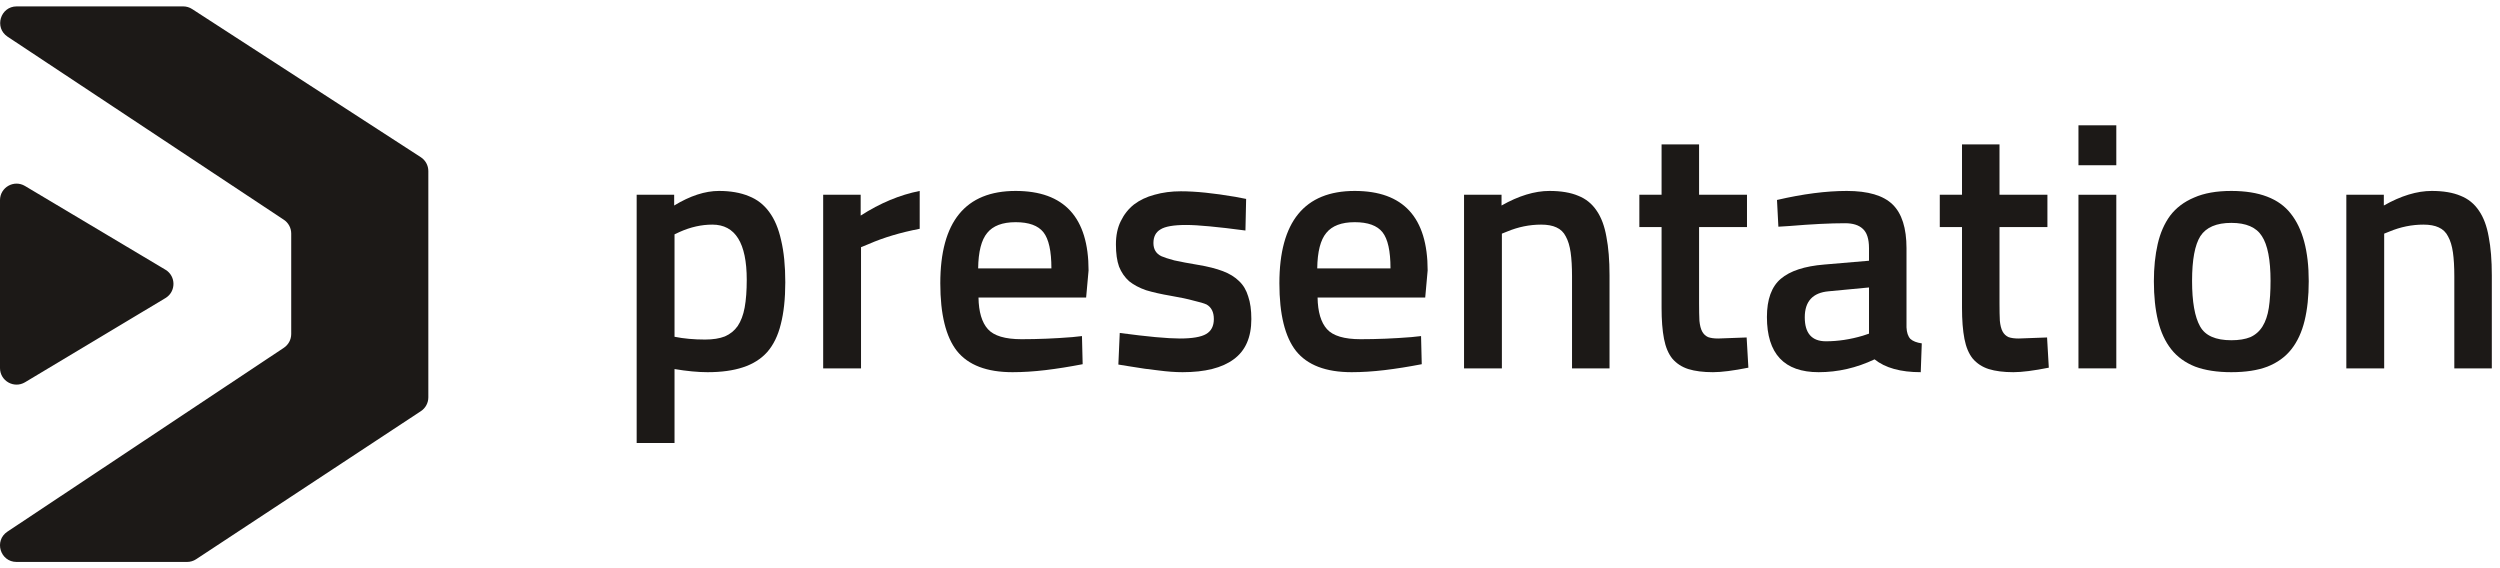
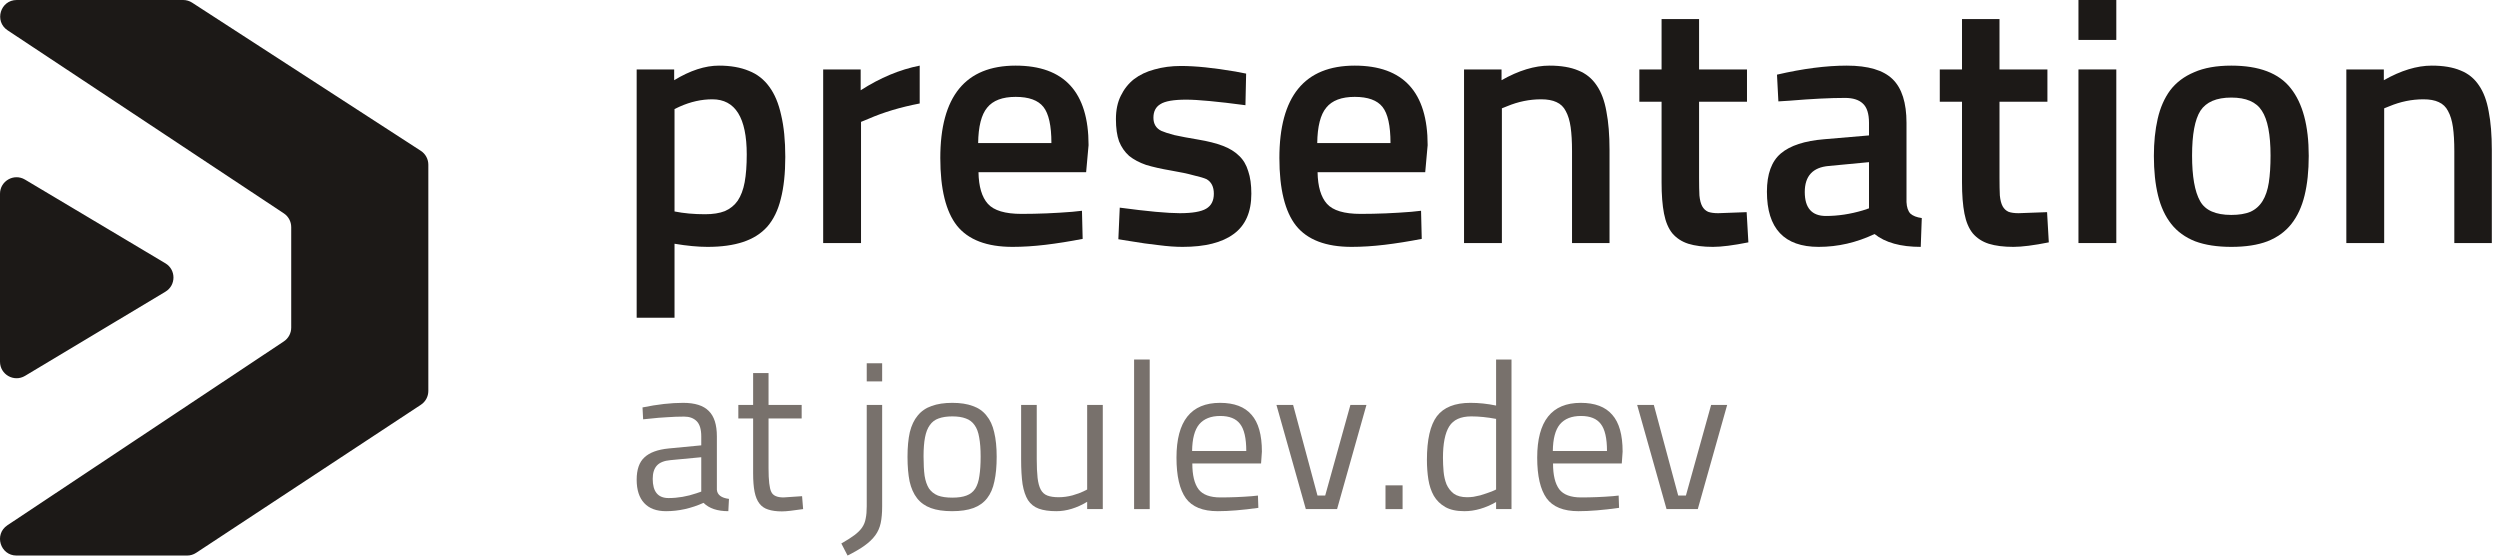
- <svg xmlns="http://www.w3.org/2000/svg" width="216" height="49" viewBox="0 0 216 49" fill="none">
-   <path d="M2.163 33.027C1.211 33.597 4.46666e-08 32.911 4.46666e-08 31.801V17.296C4.46666e-08 16.187 1.208 15.501 2.16 16.069L14.291 23.302C15.219 23.855 15.22 25.199 14.294 25.754L2.163 33.027Z" fill="#1C1917" />
-   <path d="M24.521 18.985C24.921 19.25 25.161 19.697 25.161 20.176V28.861C25.161 29.339 24.922 29.785 24.523 30.05L0.64 45.934C-0.538 46.717 0.017 48.552 1.431 48.552H16.161C16.441 48.552 16.714 48.47 16.947 48.316L36.366 35.523C36.767 35.259 37.008 34.811 37.008 34.33V14.781C37.008 14.297 36.763 13.845 36.357 13.582L16.601 0.782C16.37 0.632 16.1 0.552 15.824 0.552L1.446 0.552C0.03 0.552 -0.523 2.39 0.657 3.171L24.521 18.985Z" fill="#1C1917" />
-   <path d="M58.279 38.277H55.008V16.827H58.248V17.757C59.629 16.917 60.919 16.497 62.118 16.497C63.118 16.497 63.978 16.647 64.698 16.947C65.418 17.227 66.008 17.687 66.469 18.327C66.928 18.947 67.269 19.757 67.489 20.757C67.728 21.757 67.849 22.967 67.849 24.387C67.849 25.807 67.719 27.017 67.459 28.017C67.219 28.997 66.829 29.797 66.288 30.417C65.749 31.017 65.049 31.457 64.189 31.737C63.349 32.017 62.328 32.157 61.129 32.157C60.309 32.157 59.358 32.067 58.279 31.887V38.277ZM61.548 19.407C60.608 19.407 59.669 19.617 58.728 20.037L58.279 20.247V29.097C58.678 29.177 59.099 29.237 59.538 29.277C59.978 29.317 60.438 29.337 60.919 29.337C61.599 29.337 62.169 29.247 62.629 29.067C63.089 28.867 63.459 28.567 63.739 28.167C64.019 27.747 64.219 27.217 64.338 26.577C64.459 25.917 64.519 25.117 64.519 24.177C64.519 20.997 63.529 19.407 61.548 19.407Z" fill="#1C1917" />
-   <path d="M74.392 31.827H71.122V16.827H74.362V18.627C76.042 17.547 77.742 16.837 79.462 16.497V19.767C77.802 20.087 76.332 20.527 75.052 21.087L74.392 21.357V31.827Z" fill="#1C1917" />
-   <path d="M92.642 29.127L93.482 29.037L93.542 31.467C92.402 31.687 91.332 31.857 90.332 31.977C89.332 32.097 88.382 32.157 87.482 32.157C85.262 32.157 83.662 31.547 82.682 30.327C81.722 29.107 81.242 27.157 81.242 24.477C81.242 19.157 83.412 16.497 87.752 16.497C91.952 16.497 94.052 18.787 94.052 23.367L93.842 25.707H84.542C84.562 26.947 84.832 27.857 85.352 28.437C85.872 29.017 86.842 29.307 88.262 29.307C89.682 29.307 91.142 29.247 92.642 29.127ZM84.512 23.187H90.842C90.842 21.687 90.612 20.647 90.152 20.067C89.692 19.487 88.892 19.197 87.752 19.197C86.612 19.197 85.792 19.507 85.292 20.127C84.792 20.727 84.532 21.747 84.512 23.187Z" fill="#1C1917" />
-   <path d="M107.666 17.187L107.606 19.917C106.406 19.757 105.376 19.637 104.516 19.557C103.676 19.477 102.996 19.437 102.476 19.437C101.396 19.437 100.656 19.567 100.256 19.827C99.856 20.067 99.656 20.457 99.656 20.997C99.656 21.537 99.886 21.917 100.346 22.137C100.566 22.237 100.936 22.357 101.456 22.497C101.996 22.617 102.686 22.747 103.526 22.887C104.366 23.027 105.076 23.207 105.656 23.427C106.236 23.647 106.706 23.937 107.066 24.297C107.426 24.637 107.686 25.077 107.846 25.617C108.026 26.137 108.116 26.787 108.116 27.567C108.116 29.147 107.606 30.307 106.586 31.047C105.586 31.787 104.116 32.157 102.176 32.157C101.556 32.157 100.866 32.107 100.106 32.007C99.346 31.927 98.496 31.807 97.556 31.647L96.626 31.497L96.746 28.767C97.946 28.927 98.976 29.047 99.836 29.127C100.716 29.207 101.416 29.247 101.936 29.247C103.016 29.247 103.776 29.117 104.216 28.857C104.656 28.597 104.876 28.167 104.876 27.567C104.876 26.967 104.666 26.547 104.246 26.307C104.026 26.207 103.656 26.097 103.136 25.977C102.636 25.837 101.976 25.697 101.156 25.557C100.336 25.417 99.626 25.257 99.026 25.077C98.446 24.877 97.956 24.617 97.556 24.297C97.176 23.957 96.886 23.537 96.686 23.037C96.506 22.537 96.416 21.897 96.416 21.117C96.416 20.337 96.556 19.667 96.836 19.107C97.116 18.527 97.496 18.047 97.976 17.667C98.476 17.287 99.066 17.007 99.746 16.827C100.446 16.627 101.206 16.527 102.026 16.527C102.666 16.527 103.376 16.567 104.156 16.647C104.936 16.727 105.796 16.847 106.736 17.007L107.666 17.187Z" fill="#1C1917" />
-   <path d="M121.939 29.127L122.779 29.037L122.839 31.467C121.699 31.687 120.629 31.857 119.629 31.977C118.629 32.097 117.679 32.157 116.779 32.157C114.559 32.157 112.959 31.547 111.979 30.327C111.019 29.107 110.539 27.157 110.539 24.477C110.539 19.157 112.709 16.497 117.049 16.497C121.249 16.497 123.349 18.787 123.349 23.367L123.139 25.707H113.839C113.859 26.947 114.129 27.857 114.649 28.437C115.169 29.017 116.139 29.307 117.559 29.307C118.979 29.307 120.439 29.247 121.939 29.127ZM113.809 23.187H120.139C120.139 21.687 119.909 20.647 119.449 20.067C118.989 19.487 118.189 19.197 117.049 19.197C115.909 19.197 115.089 19.507 114.589 20.127C114.089 20.727 113.829 21.747 113.809 23.187Z" fill="#1C1917" />
-   <path d="M129.763 20.187V31.827H126.493V16.827H129.733V17.757C131.213 16.917 132.593 16.497 133.873 16.497C134.873 16.497 135.703 16.637 136.363 16.917C137.023 17.177 137.553 17.607 137.953 18.207C138.353 18.787 138.633 19.537 138.793 20.457C138.973 21.377 139.063 22.487 139.063 23.787V31.827H135.823V23.877C135.823 23.057 135.783 22.367 135.703 21.807C135.623 21.247 135.483 20.787 135.283 20.427C135.103 20.067 134.833 19.807 134.473 19.647C134.133 19.487 133.693 19.407 133.153 19.407C132.153 19.407 131.173 19.607 130.213 20.007L129.763 20.187Z" fill="#1C1917" />
-   <path d="M150.94 16.827V19.617H146.8V26.217C146.8 26.817 146.81 27.317 146.83 27.717C146.87 28.117 146.95 28.427 147.07 28.647C147.19 28.867 147.36 29.027 147.58 29.127C147.8 29.207 148.09 29.247 148.45 29.247L150.91 29.157L151.06 31.767C149.76 32.027 148.74 32.157 148 32.157C147.16 32.157 146.45 32.067 145.87 31.887C145.31 31.707 144.85 31.407 144.49 30.987C144.15 30.567 143.91 29.997 143.77 29.277C143.63 28.557 143.56 27.657 143.56 26.577V19.617H141.64V16.827H143.56V12.477H146.8V16.827H150.94Z" fill="#1C1917" />
-   <path d="M164.722 21.447V28.287C164.742 28.727 164.852 29.057 165.052 29.277C165.272 29.477 165.602 29.607 166.042 29.667L165.952 32.157C164.212 32.157 162.882 31.787 161.962 31.047C160.402 31.787 158.792 32.157 157.132 32.157C154.152 32.157 152.662 30.567 152.662 27.387C152.662 25.867 153.062 24.767 153.862 24.087C154.662 23.407 155.912 22.997 157.612 22.857L161.482 22.527V21.447C161.482 20.647 161.302 20.087 160.942 19.767C160.602 19.447 160.092 19.287 159.412 19.287C158.772 19.287 158.052 19.307 157.252 19.347C156.452 19.387 155.572 19.447 154.612 19.527L153.652 19.587L153.532 17.277C155.772 16.757 157.782 16.497 159.562 16.497C161.402 16.497 162.722 16.887 163.522 17.667C164.322 18.447 164.722 19.707 164.722 21.447ZM161.482 24.837L158.002 25.167C156.622 25.287 155.932 26.037 155.932 27.417C155.932 28.797 156.542 29.487 157.762 29.487C158.802 29.487 159.862 29.327 160.942 29.007L161.482 28.827V24.837Z" fill="#1C1917" />
-   <path d="M176.897 16.827V19.617H172.757V26.217C172.757 26.817 172.767 27.317 172.787 27.717C172.827 28.117 172.907 28.427 173.027 28.647C173.147 28.867 173.317 29.027 173.537 29.127C173.757 29.207 174.047 29.247 174.407 29.247L176.867 29.157L177.017 31.767C175.717 32.027 174.697 32.157 173.957 32.157C173.117 32.157 172.407 32.067 171.827 31.887C171.267 31.707 170.807 31.407 170.447 30.987C170.107 30.567 169.867 29.997 169.727 29.277C169.587 28.557 169.517 27.657 169.517 26.577V19.617H167.597V16.827H169.517V12.477H172.757V16.827H176.897Z" fill="#1C1917" />
-   <path d="M182.849 31.827V16.827H179.579V31.827H182.849ZM182.849 14.277V10.827H179.579V14.277H182.849Z" fill="#1C1917" />
-   <path d="M192.785 16.497C195.185 16.497 196.895 17.147 197.915 18.447C198.955 19.747 199.475 21.697 199.475 24.297C199.475 25.597 199.355 26.737 199.115 27.717C198.875 28.697 198.495 29.517 197.975 30.177C197.455 30.837 196.765 31.337 195.905 31.677C195.065 31.997 194.025 32.157 192.785 32.157C191.565 32.157 190.525 31.997 189.665 31.677C188.805 31.337 188.115 30.837 187.595 30.177C187.075 29.517 186.695 28.697 186.455 27.717C186.215 26.737 186.095 25.597 186.095 24.297C186.095 23.117 186.205 22.047 186.425 21.087C186.645 20.127 187.005 19.307 187.505 18.627C188.025 17.947 188.715 17.427 189.575 17.067C190.435 16.687 191.505 16.497 192.785 16.497ZM190.085 28.197C190.525 28.997 191.425 29.397 192.785 29.397C193.445 29.397 193.995 29.307 194.435 29.127C194.875 28.927 195.225 28.617 195.485 28.197C195.745 27.777 195.925 27.247 196.025 26.607C196.125 25.947 196.175 25.167 196.175 24.267C196.175 22.447 195.925 21.157 195.425 20.397C194.945 19.637 194.065 19.257 192.785 19.257C191.505 19.257 190.615 19.637 190.115 20.397C189.635 21.157 189.395 22.447 189.395 24.267C189.395 26.067 189.625 27.377 190.085 28.197Z" fill="#1C1917" />
-   <path d="M205.993 20.187V31.827H202.723V16.827H205.963V17.757C207.443 16.917 208.823 16.497 210.103 16.497C211.103 16.497 211.933 16.637 212.593 16.917C213.253 17.177 213.783 17.607 214.183 18.207C214.583 18.787 214.863 19.537 215.023 20.457C215.203 21.377 215.293 22.487 215.293 23.787V31.827H212.053V23.877C212.053 23.057 212.013 22.367 211.933 21.807C211.853 21.247 211.713 20.787 211.513 20.427C211.333 20.067 211.063 19.807 210.703 19.647C210.363 19.487 209.923 19.407 209.383 19.407C208.383 19.407 207.403 19.607 206.443 20.007L205.993 20.187Z" fill="#1C1917" />
+ <svg xmlns="http://www.w3.org/2000/svg" width="216" height="48" viewBox="0 0 216 48" fill="none">
+   <path d="M2.163 32.475C1.211 33.045 4.46666e-08 32.359 4.46666e-08 31.249V16.744C4.46666e-08 15.635 1.208 14.949 2.16 15.517L14.291 22.75C15.219 23.303 15.22 24.647 14.294 25.202L2.163 32.475Z" fill="#1C1917" />
+   <path d="M24.521 18.433C24.921 18.698 25.161 19.145 25.161 19.624V28.309C25.161 28.787 24.922 29.233 24.523 29.498L0.64 45.382C-0.538 46.165 0.017 48 1.431 48H16.161C16.441 48 16.714 47.918 16.947 47.764L36.366 34.971C36.767 34.707 37.008 34.258 37.008 33.778V14.229C37.008 13.745 36.763 13.293 36.357 13.03L16.601 0.23C16.37 0.08 16.1 -2.59446e-07 15.824 0L1.446 1.35319e-05C0.03 1.48641e-05 -0.523 1.838 0.657 2.619L24.521 18.433Z" fill="#1C1917" />
+   <path d="M58.279 27.45H55.008V6H58.248V6.93C59.629 6.09 60.919 5.67 62.118 5.67C63.118 5.67 63.978 5.82 64.698 6.12C65.418 6.4 66.008 6.86 66.469 7.5C66.928 8.12 67.269 8.93 67.489 9.93C67.728 10.93 67.849 12.14 67.849 13.56C67.849 14.98 67.719 16.19 67.459 17.19C67.219 18.17 66.829 18.97 66.288 19.59C65.749 20.19 65.049 20.63 64.189 20.91C63.349 21.19 62.328 21.33 61.129 21.33C60.309 21.33 59.358 21.24 58.279 21.06V27.45ZM61.548 8.58C60.608 8.58 59.669 8.79 58.728 9.21L58.279 9.42V18.27C58.678 18.35 59.099 18.41 59.538 18.45C59.978 18.49 60.438 18.51 60.919 18.51C61.599 18.51 62.169 18.42 62.629 18.24C63.089 18.04 63.459 17.74 63.739 17.34C64.019 16.92 64.219 16.39 64.338 15.75C64.459 15.09 64.519 14.29 64.519 13.35C64.519 10.17 63.529 8.58 61.548 8.58Z" fill="#1C1917" />
+   <path d="M74.392 21H71.122V6H74.362V7.8C76.042 6.72 77.742 6.01 79.462 5.67V8.94C77.802 9.26 76.332 9.7 75.052 10.26L74.392 10.53V21Z" fill="#1C1917" />
+   <path d="M92.642 18.3L93.482 18.21L93.542 20.64C92.402 20.86 91.332 21.03 90.332 21.15C89.332 21.27 88.382 21.33 87.482 21.33C85.262 21.33 83.662 20.72 82.682 19.5C81.722 18.28 81.242 16.33 81.242 13.65C81.242 8.33 83.412 5.67 87.752 5.67C91.952 5.67 94.052 7.96 94.052 12.54L93.842 14.88H84.542C84.562 16.12 84.832 17.03 85.352 17.61C85.872 18.19 86.842 18.48 88.262 18.48C89.682 18.48 91.142 18.42 92.642 18.3ZM84.512 12.36H90.842C90.842 10.86 90.612 9.82 90.152 9.24C89.692 8.66 88.892 8.37 87.752 8.37C86.612 8.37 85.792 8.68 85.292 9.3C84.792 9.9 84.532 10.92 84.512 12.36Z" fill="#1C1917" />
+   <path d="M107.666 6.36L107.606 9.09C106.406 8.93 105.376 8.81 104.516 8.73C103.676 8.65 102.996 8.61 102.476 8.61C101.396 8.61 100.656 8.74 100.256 9C99.856 9.24 99.656 9.63 99.656 10.17C99.656 10.71 99.886 11.09 100.346 11.31C100.566 11.41 100.936 11.53 101.456 11.67C101.996 11.79 102.686 11.92 103.526 12.06C104.366 12.2 105.076 12.38 105.656 12.6C106.236 12.82 106.706 13.11 107.066 13.47C107.426 13.81 107.686 14.25 107.846 14.79C108.026 15.31 108.116 15.96 108.116 16.74C108.116 18.32 107.606 19.48 106.586 20.22C105.586 20.96 104.116 21.33 102.176 21.33C101.556 21.33 100.866 21.28 100.106 21.18C99.346 21.1 98.496 20.98 97.556 20.82L96.626 20.67L96.746 17.94C97.946 18.1 98.976 18.22 99.836 18.3C100.716 18.38 101.416 18.42 101.936 18.42C103.016 18.42 103.776 18.29 104.216 18.03C104.656 17.77 104.876 17.34 104.876 16.74C104.876 16.14 104.666 15.72 104.246 15.48C104.026 15.38 103.656 15.27 103.136 15.15C102.636 15.01 101.976 14.87 101.156 14.73C100.336 14.59 99.626 14.43 99.026 14.25C98.446 14.05 97.956 13.79 97.556 13.47C97.176 13.13 96.886 12.71 96.686 12.21C96.506 11.71 96.416 11.07 96.416 10.29C96.416 9.51 96.556 8.84 96.836 8.28C97.116 7.7 97.496 7.22 97.976 6.84C98.476 6.46 99.066 6.18 99.746 6C100.446 5.8 101.206 5.7 102.026 5.7C102.666 5.7 103.376 5.74 104.156 5.82C104.936 5.9 105.796 6.02 106.736 6.18L107.666 6.36Z" fill="#1C1917" />
+   <path d="M121.939 18.3L122.779 18.21L122.839 20.64C121.699 20.86 120.629 21.03 119.629 21.15C118.629 21.27 117.679 21.33 116.779 21.33C114.559 21.33 112.959 20.72 111.979 19.5C111.019 18.28 110.539 16.33 110.539 13.65C110.539 8.33 112.709 5.67 117.049 5.67C121.249 5.67 123.349 7.96 123.349 12.54L123.139 14.88H113.839C113.859 16.12 114.129 17.03 114.649 17.61C115.169 18.19 116.139 18.48 117.559 18.48C118.979 18.48 120.439 18.42 121.939 18.3ZM113.809 12.36H120.139C120.139 10.86 119.909 9.82 119.449 9.24C118.989 8.66 118.189 8.37 117.049 8.37C115.909 8.37 115.089 8.68 114.589 9.3C114.089 9.9 113.829 10.92 113.809 12.36Z" fill="#1C1917" />
+   <path d="M129.763 9.36V21H126.493V6H129.733V6.93C131.213 6.09 132.593 5.67 133.873 5.67C134.873 5.67 135.703 5.81 136.363 6.09C137.023 6.35 137.553 6.78 137.953 7.38C138.353 7.96 138.633 8.71 138.793 9.63C138.973 10.55 139.063 11.66 139.063 12.96V21H135.823V13.05C135.823 12.23 135.783 11.54 135.703 10.98C135.623 10.42 135.483 9.96 135.283 9.6C135.103 9.24 134.833 8.98 134.473 8.82C134.133 8.66 133.693 8.58 133.153 8.58C132.153 8.58 131.173 8.78 130.213 9.18L129.763 9.36Z" fill="#1C1917" />
+   <path d="M150.94 6V8.79H146.8V15.39C146.8 15.99 146.81 16.49 146.83 16.89C146.87 17.29 146.95 17.6 147.07 17.82C147.19 18.04 147.36 18.2 147.58 18.3C147.8 18.38 148.09 18.42 148.45 18.42L150.91 18.33L151.06 20.94C149.76 21.2 148.74 21.33 148 21.33C147.16 21.33 146.45 21.24 145.87 21.06C145.31 20.88 144.85 20.58 144.49 20.16C144.15 19.74 143.91 19.17 143.77 18.45C143.63 17.73 143.56 16.83 143.56 15.75V8.79H141.64V6H143.56V1.65H146.8V6H150.94Z" fill="#1C1917" />
+   <path d="M164.722 10.62V17.46C164.742 17.9 164.852 18.23 165.052 18.45C165.272 18.65 165.602 18.78 166.042 18.84L165.952 21.33C164.212 21.33 162.882 20.96 161.962 20.22C160.402 20.96 158.792 21.33 157.132 21.33C154.152 21.33 152.662 19.74 152.662 16.56C152.662 15.04 153.062 13.94 153.862 13.26C154.662 12.58 155.912 12.17 157.612 12.03L161.482 11.7V10.62C161.482 9.82 161.302 9.26 160.942 8.94C160.602 8.62 160.092 8.46 159.412 8.46C158.772 8.46 158.052 8.48 157.252 8.52C156.452 8.56 155.572 8.62 154.612 8.7L153.652 8.76L153.532 6.45C155.772 5.93 157.782 5.67 159.562 5.67C161.402 5.67 162.722 6.06 163.522 6.84C164.322 7.62 164.722 8.88 164.722 10.62ZM161.482 14.01L158.002 14.34C156.622 14.46 155.932 15.21 155.932 16.59C155.932 17.97 156.542 18.66 157.762 18.66C158.802 18.66 159.862 18.5 160.942 18.18L161.482 18V14.01Z" fill="#1C1917" />
+   <path d="M176.897 6V8.79H172.757V15.39C172.757 15.99 172.767 16.49 172.787 16.89C172.827 17.29 172.907 17.6 173.027 17.82C173.147 18.04 173.317 18.2 173.537 18.3C173.757 18.38 174.047 18.42 174.407 18.42L176.867 18.33L177.017 20.94C175.717 21.2 174.697 21.33 173.957 21.33C173.117 21.33 172.407 21.24 171.827 21.06C171.267 20.88 170.807 20.58 170.447 20.16C170.107 19.74 169.867 19.17 169.727 18.45C169.587 17.73 169.517 16.83 169.517 15.75V8.79H167.597V6H169.517V1.65H172.757V6H176.897Z" fill="#1C1917" />
+   <path d="M182.849 21V6H179.579V21H182.849ZM182.849 3.45V0H179.579V3.45H182.849Z" fill="#1C1917" />
+   <path d="M192.785 5.67C195.185 5.67 196.895 6.32 197.915 7.62C198.955 8.92 199.475 10.87 199.475 13.47C199.475 14.77 199.355 15.91 199.115 16.89C198.875 17.87 198.495 18.69 197.975 19.35C197.455 20.01 196.765 20.51 195.905 20.85C195.065 21.17 194.025 21.33 192.785 21.33C191.565 21.33 190.525 21.17 189.665 20.85C188.805 20.51 188.115 20.01 187.595 19.35C187.075 18.69 186.695 17.87 186.455 16.89C186.215 15.91 186.095 14.77 186.095 13.47C186.095 12.29 186.205 11.22 186.425 10.26C186.645 9.3 187.005 8.48 187.505 7.8C188.025 7.12 188.715 6.6 189.575 6.24C190.435 5.86 191.505 5.67 192.785 5.67ZM190.085 17.37C190.525 18.17 191.425 18.57 192.785 18.57C193.445 18.57 193.995 18.48 194.435 18.3C194.875 18.1 195.225 17.79 195.485 17.37C195.745 16.95 195.925 16.42 196.025 15.78C196.125 15.12 196.175 14.34 196.175 13.44C196.175 11.62 195.925 10.33 195.425 9.57C194.945 8.81 194.065 8.43 192.785 8.43C191.505 8.43 190.615 8.81 190.115 9.57C189.635 10.33 189.395 11.62 189.395 13.44C189.395 15.24 189.625 16.55 190.085 17.37Z" fill="#1C1917" />
+   <path d="M205.993 9.36V21H202.723V6H205.963V6.93C207.443 6.09 208.823 5.67 210.103 5.67C211.103 5.67 211.933 5.81 212.593 6.09C213.253 6.35 213.783 6.78 214.183 7.38C214.583 7.96 214.863 8.71 215.023 9.63C215.203 10.55 215.293 11.66 215.293 12.96V21H212.053V13.05C212.053 12.23 212.013 11.54 211.933 10.98C211.853 10.42 211.713 9.96 211.513 9.6C211.333 9.24 211.063 8.98 210.703 8.82C210.363 8.66 209.923 8.58 209.383 8.58C208.383 8.58 207.403 8.78 206.443 9.18L205.993 9.36Z" fill="#1C1917" />
+   <path d="M61.938 37.704V42.312C61.974 42.756 62.322 43.02 62.983 43.104L62.928 44.166C61.98 44.166 61.267 43.926 60.786 43.446C59.718 43.926 58.639 44.166 57.547 44.166C56.718 44.166 56.089 43.932 55.657 43.464C55.224 42.996 55.008 42.324 55.008 41.448C55.008 40.572 55.23 39.93 55.675 39.522C56.118 39.102 56.815 38.844 57.763 38.748L60.589 38.478V37.704C60.589 37.092 60.456 36.654 60.193 36.39C59.928 36.126 59.569 35.994 59.112 35.994C58.633 35.994 58.141 36.012 57.636 36.048C57.145 36.072 56.641 36.114 56.124 36.174L55.566 36.228L55.513 35.202C56.797 34.938 57.967 34.806 59.023 34.806C60.042 34.806 60.781 35.04 61.236 35.508C61.705 35.964 61.938 36.696 61.938 37.704ZM56.395 41.376C56.395 42.48 56.85 43.032 57.763 43.032C58.566 43.032 59.37 42.894 60.175 42.618L60.589 42.474V39.504L57.925 39.756C57.385 39.804 56.995 39.96 56.755 40.224C56.514 40.488 56.395 40.872 56.395 41.376Z" fill="#78716C" />
+   <path d="M69.264 34.986V36.156H66.402V40.458C66.402 41.502 66.48 42.18 66.636 42.492C66.78 42.816 67.134 42.978 67.698 42.978L69.3 42.87L69.39 43.986C68.982 44.046 68.622 44.094 68.31 44.13C68.01 44.166 67.758 44.184 67.554 44.184C67.086 44.184 66.69 44.13 66.366 44.022C66.054 43.926 65.802 43.752 65.61 43.5C65.418 43.248 65.28 42.912 65.196 42.492C65.112 42.072 65.07 41.538 65.07 40.89V36.156H63.792V34.986H65.07V32.232H66.402V34.986H69.264Z" fill="#78716C" />
+   <path d="M74.886 43.752V34.986H76.218V43.77C76.218 44.322 76.176 44.796 76.092 45.192C76.008 45.588 75.852 45.942 75.624 46.254C75.396 46.566 75.09 46.86 74.706 47.136C74.322 47.412 73.83 47.7 73.23 48L72.69 46.956C73.158 46.692 73.536 46.452 73.824 46.236C74.112 46.02 74.334 45.798 74.49 45.57C74.646 45.342 74.748 45.084 74.796 44.796C74.856 44.52 74.886 44.172 74.886 43.752ZM76.218 32.952H74.886V31.386H76.218V32.952Z" fill="#78716C" />
+   <path d="M78.409 39.468C78.409 38.64 78.475 37.932 78.607 37.344C78.751 36.756 78.979 36.276 79.291 35.904C79.603 35.52 80.005 35.244 80.497 35.076C80.989 34.896 81.583 34.806 82.279 34.806C82.975 34.806 83.563 34.896 84.043 35.076C84.535 35.244 84.931 35.52 85.231 35.904C85.543 36.276 85.765 36.756 85.897 37.344C86.041 37.932 86.113 38.64 86.113 39.468C86.113 40.296 86.047 41.004 85.915 41.592C85.795 42.18 85.585 42.666 85.285 43.05C84.985 43.434 84.589 43.716 84.097 43.896C83.605 44.076 82.993 44.166 82.261 44.166C81.529 44.166 80.917 44.076 80.425 43.896C79.933 43.716 79.537 43.434 79.237 43.05C78.937 42.666 78.721 42.18 78.589 41.592C78.469 41.004 78.409 40.296 78.409 39.468ZM79.795 39.432C79.795 40.092 79.825 40.65 79.885 41.106C79.957 41.55 80.083 41.916 80.263 42.204C80.455 42.48 80.713 42.684 81.037 42.816C81.361 42.936 81.775 42.996 82.279 42.996C82.783 42.996 83.191 42.936 83.503 42.816C83.827 42.696 84.079 42.498 84.259 42.222C84.439 41.934 84.559 41.568 84.619 41.124C84.691 40.668 84.727 40.11 84.727 39.45C84.727 38.79 84.685 38.238 84.601 37.794C84.529 37.35 84.397 36.996 84.205 36.732C84.013 36.456 83.761 36.264 83.449 36.156C83.137 36.036 82.747 35.976 82.279 35.976C81.811 35.976 81.415 36.036 81.091 36.156C80.779 36.264 80.527 36.456 80.335 36.732C80.143 36.996 80.005 37.35 79.921 37.794C79.837 38.226 79.795 38.772 79.795 39.432Z" fill="#78716C" />
+   <path d="M93.931 42.294V34.986H95.281V43.986H93.931V43.356C93.031 43.896 92.143 44.166 91.267 44.166C90.655 44.166 90.151 44.094 89.755 43.95C89.359 43.806 89.047 43.56 88.819 43.212C88.603 42.864 88.447 42.408 88.351 41.844C88.267 41.268 88.225 40.548 88.225 39.684V34.986H89.575V39.666C89.575 40.314 89.599 40.854 89.647 41.286C89.695 41.706 89.785 42.042 89.917 42.294C90.049 42.546 90.241 42.72 90.493 42.816C90.745 42.912 91.069 42.96 91.465 42.96C91.861 42.96 92.263 42.906 92.671 42.798C93.079 42.678 93.391 42.564 93.607 42.456L93.931 42.294Z" fill="#78716C" />
+   <path d="M99.335 43.986V31.062H97.986V43.986H99.335Z" fill="#78716C" />
+   <path d="M108.164 42.87L108.686 42.816L108.722 43.878C108.038 43.974 107.402 44.046 106.814 44.094C106.238 44.142 105.704 44.166 105.212 44.166C103.916 44.166 102.998 43.794 102.458 43.05C101.918 42.294 101.648 41.124 101.648 39.54C101.648 36.384 102.902 34.806 105.41 34.806C106.634 34.806 107.54 35.148 108.128 35.832C108.728 36.504 109.028 37.566 109.028 39.018L108.956 40.044H103.016C103.016 41.052 103.196 41.796 103.556 42.276C103.916 42.744 104.546 42.978 105.446 42.978C106.346 42.978 107.252 42.942 108.164 42.87ZM102.998 38.964H107.678C107.678 37.86 107.498 37.08 107.138 36.624C106.79 36.168 106.22 35.94 105.428 35.94C104.624 35.94 104.018 36.18 103.61 36.66C103.214 37.14 103.01 37.908 102.998 38.964Z" fill="#78716C" />
+   <path d="M112.823 43.986H115.523L118.061 34.986H116.675L114.497 42.816H113.831L111.725 34.986H110.285L112.823 43.986Z" fill="#78716C" />
+   <path d="M121.183 43.986V41.934H119.707V43.986H121.183Z" fill="#78716C" />
+   <path d="M129.262 31.062H130.594V43.986H129.262V43.374C128.338 43.902 127.426 44.166 126.526 44.166C125.842 44.166 125.29 44.046 124.87 43.806C124.45 43.566 124.12 43.242 123.88 42.834C123.652 42.426 123.496 41.958 123.412 41.43C123.328 40.89 123.286 40.326 123.286 39.738C123.286 37.986 123.574 36.726 124.15 35.958C124.738 35.19 125.704 34.806 127.048 34.806C127.78 34.806 128.518 34.884 129.262 35.04V31.062ZM126.76 42.96C126.928 42.96 127.108 42.948 127.3 42.924C127.504 42.888 127.702 42.846 127.894 42.798C128.098 42.738 128.284 42.678 128.452 42.618C128.632 42.558 128.782 42.504 128.902 42.456L129.262 42.294V36.192C128.494 36.048 127.78 35.976 127.12 35.976C126.208 35.976 125.572 36.264 125.212 36.84C124.852 37.416 124.672 38.322 124.672 39.558C124.672 39.942 124.69 40.338 124.726 40.746C124.762 41.142 124.846 41.508 124.978 41.844C125.122 42.168 125.332 42.438 125.608 42.654C125.896 42.858 126.28 42.96 126.76 42.96Z" fill="#78716C" />
+   <path d="M139.33 42.87L139.852 42.816L139.888 43.878C139.204 43.974 138.568 44.046 137.98 44.094C137.404 44.142 136.87 44.166 136.378 44.166C135.082 44.166 134.164 43.794 133.624 43.05C133.084 42.294 132.814 41.124 132.814 39.54C132.814 36.384 134.068 34.806 136.576 34.806C137.8 34.806 138.706 35.148 139.294 35.832C139.894 36.504 140.194 37.566 140.194 39.018L140.122 40.044H134.182C134.182 41.052 134.362 41.796 134.722 42.276C135.082 42.744 135.712 42.978 136.612 42.978C137.512 42.978 138.418 42.942 139.33 42.87ZM134.164 38.964H138.844C138.844 37.86 138.664 37.08 138.304 36.624C137.956 36.168 137.386 35.94 136.594 35.94C135.79 35.94 135.184 36.18 134.776 36.66C134.38 37.14 134.176 37.908 134.164 38.964Z" fill="#78716C" />
+   <path d="M143.989 43.986H146.689L149.227 34.986H147.841L145.663 42.816H144.997L142.891 34.986H141.451L143.989 43.986Z" fill="#78716C" />
</svg>
